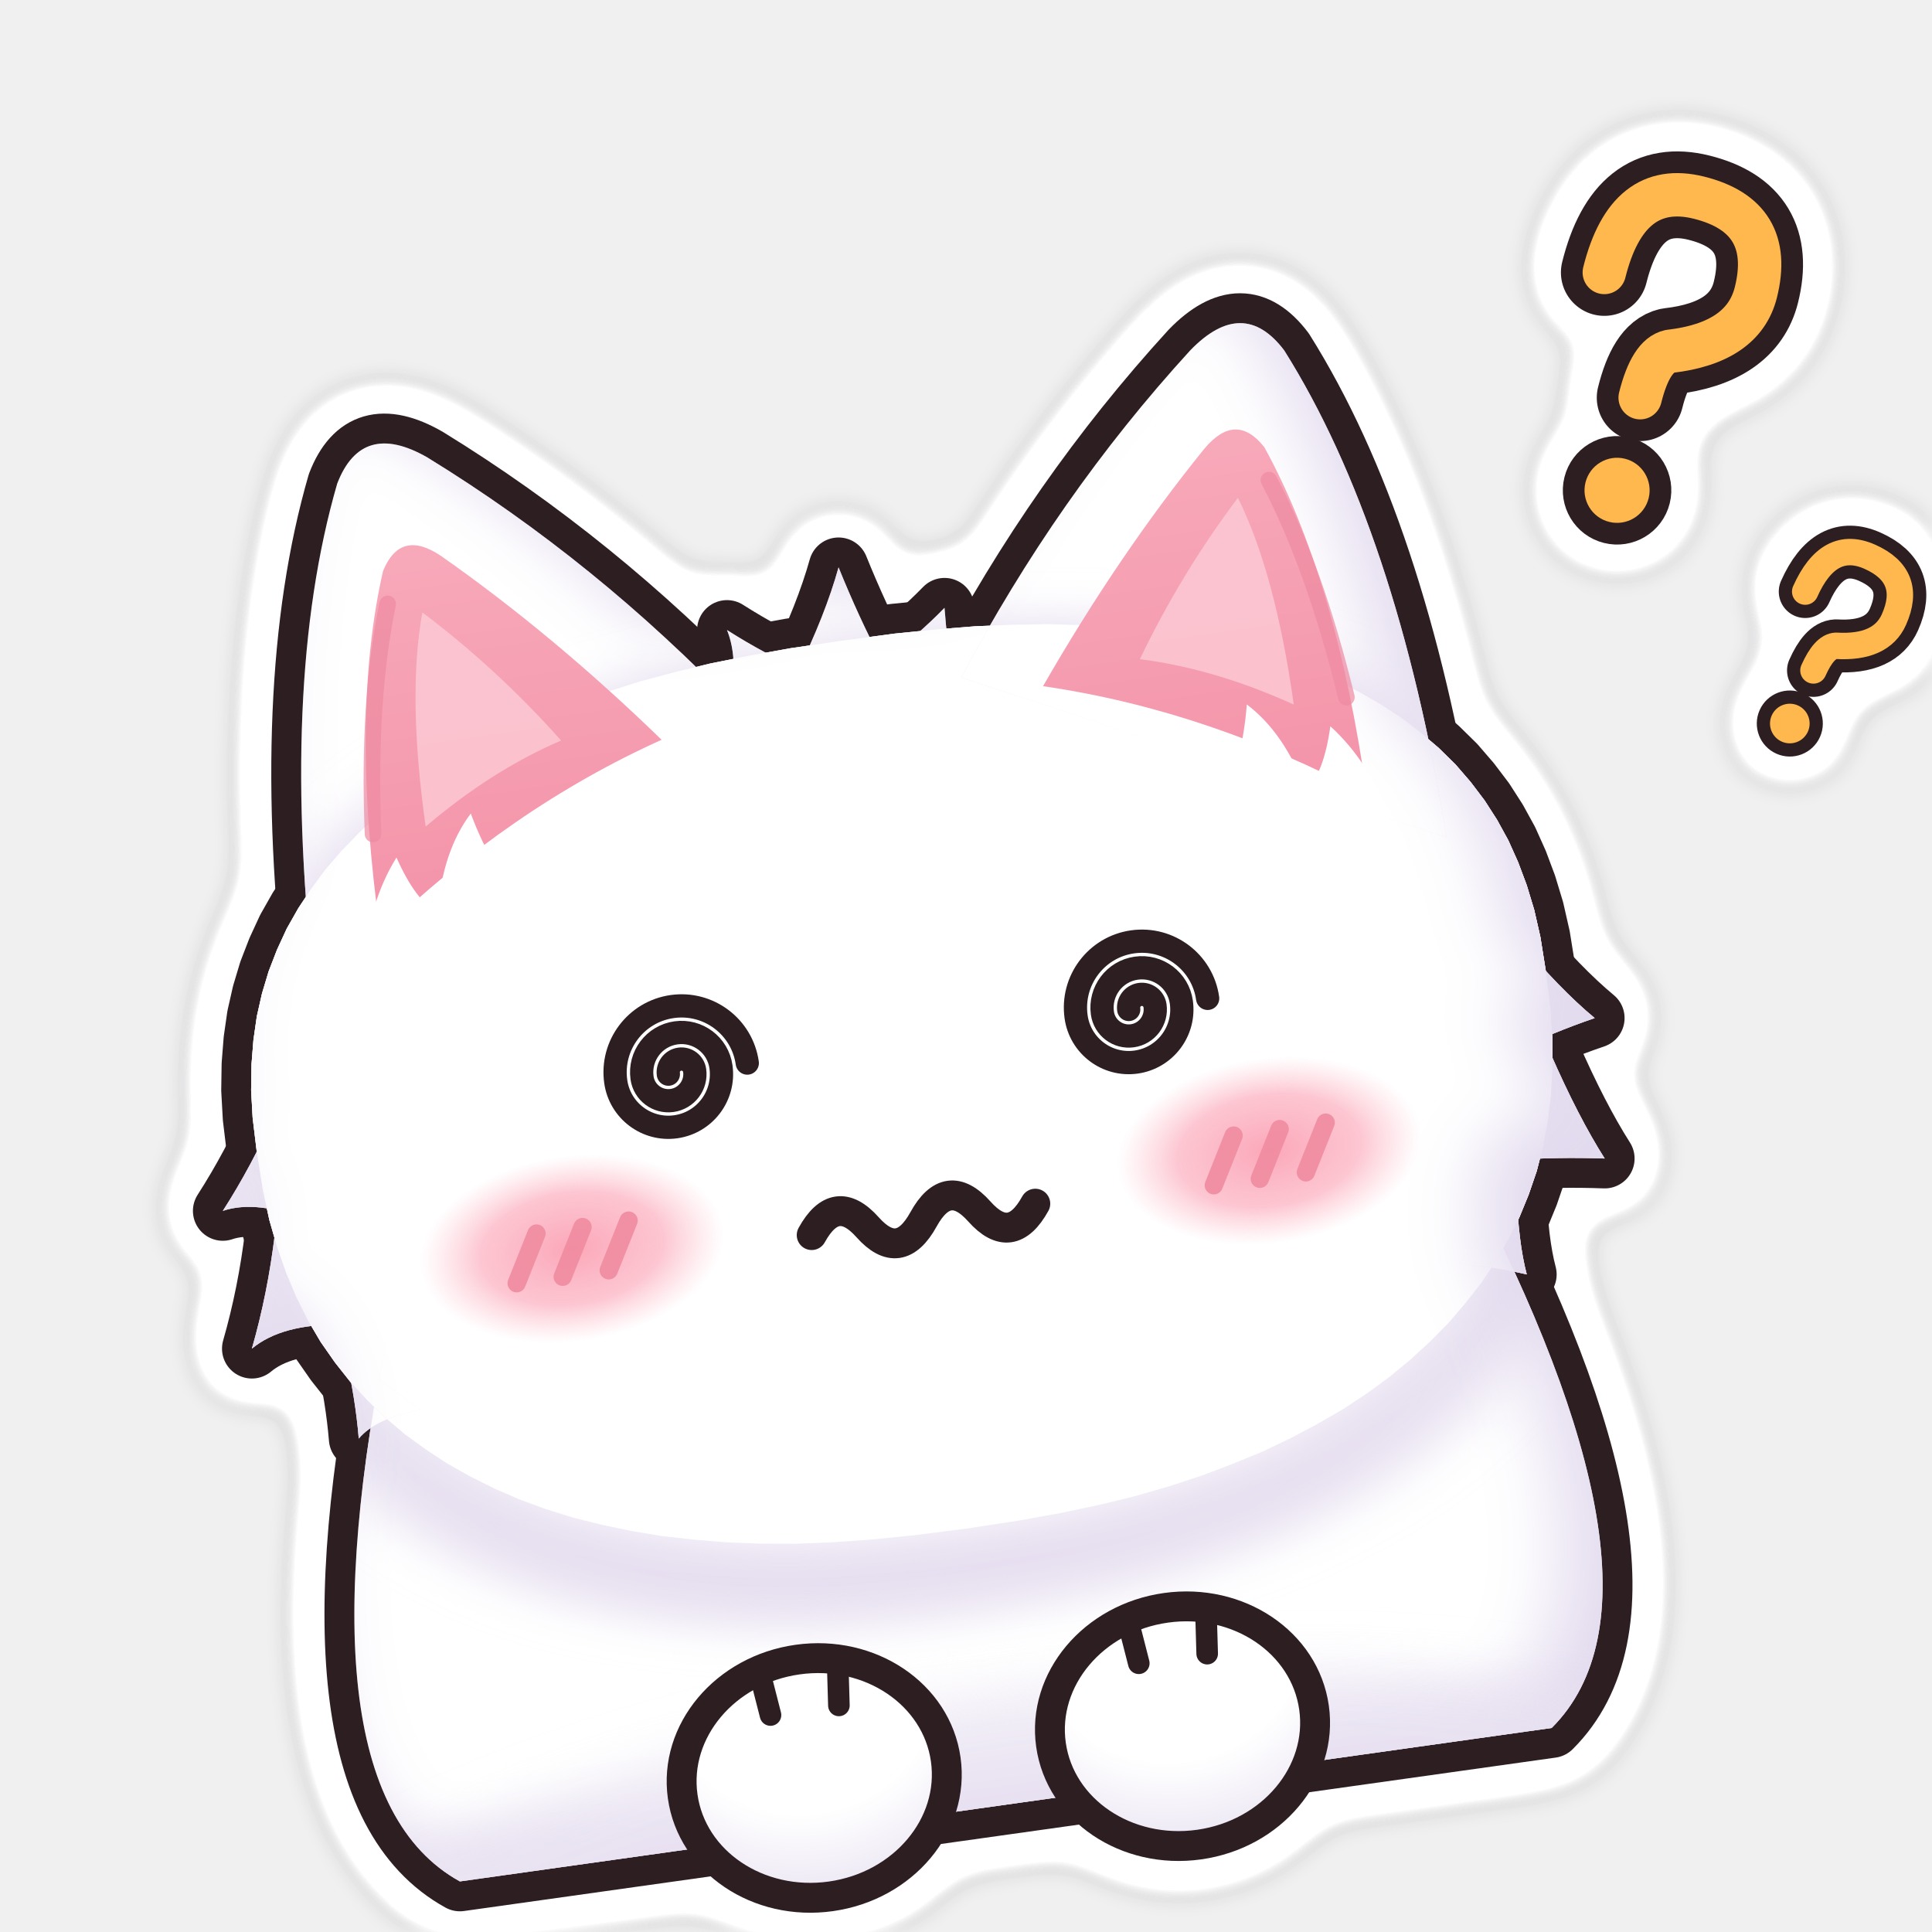
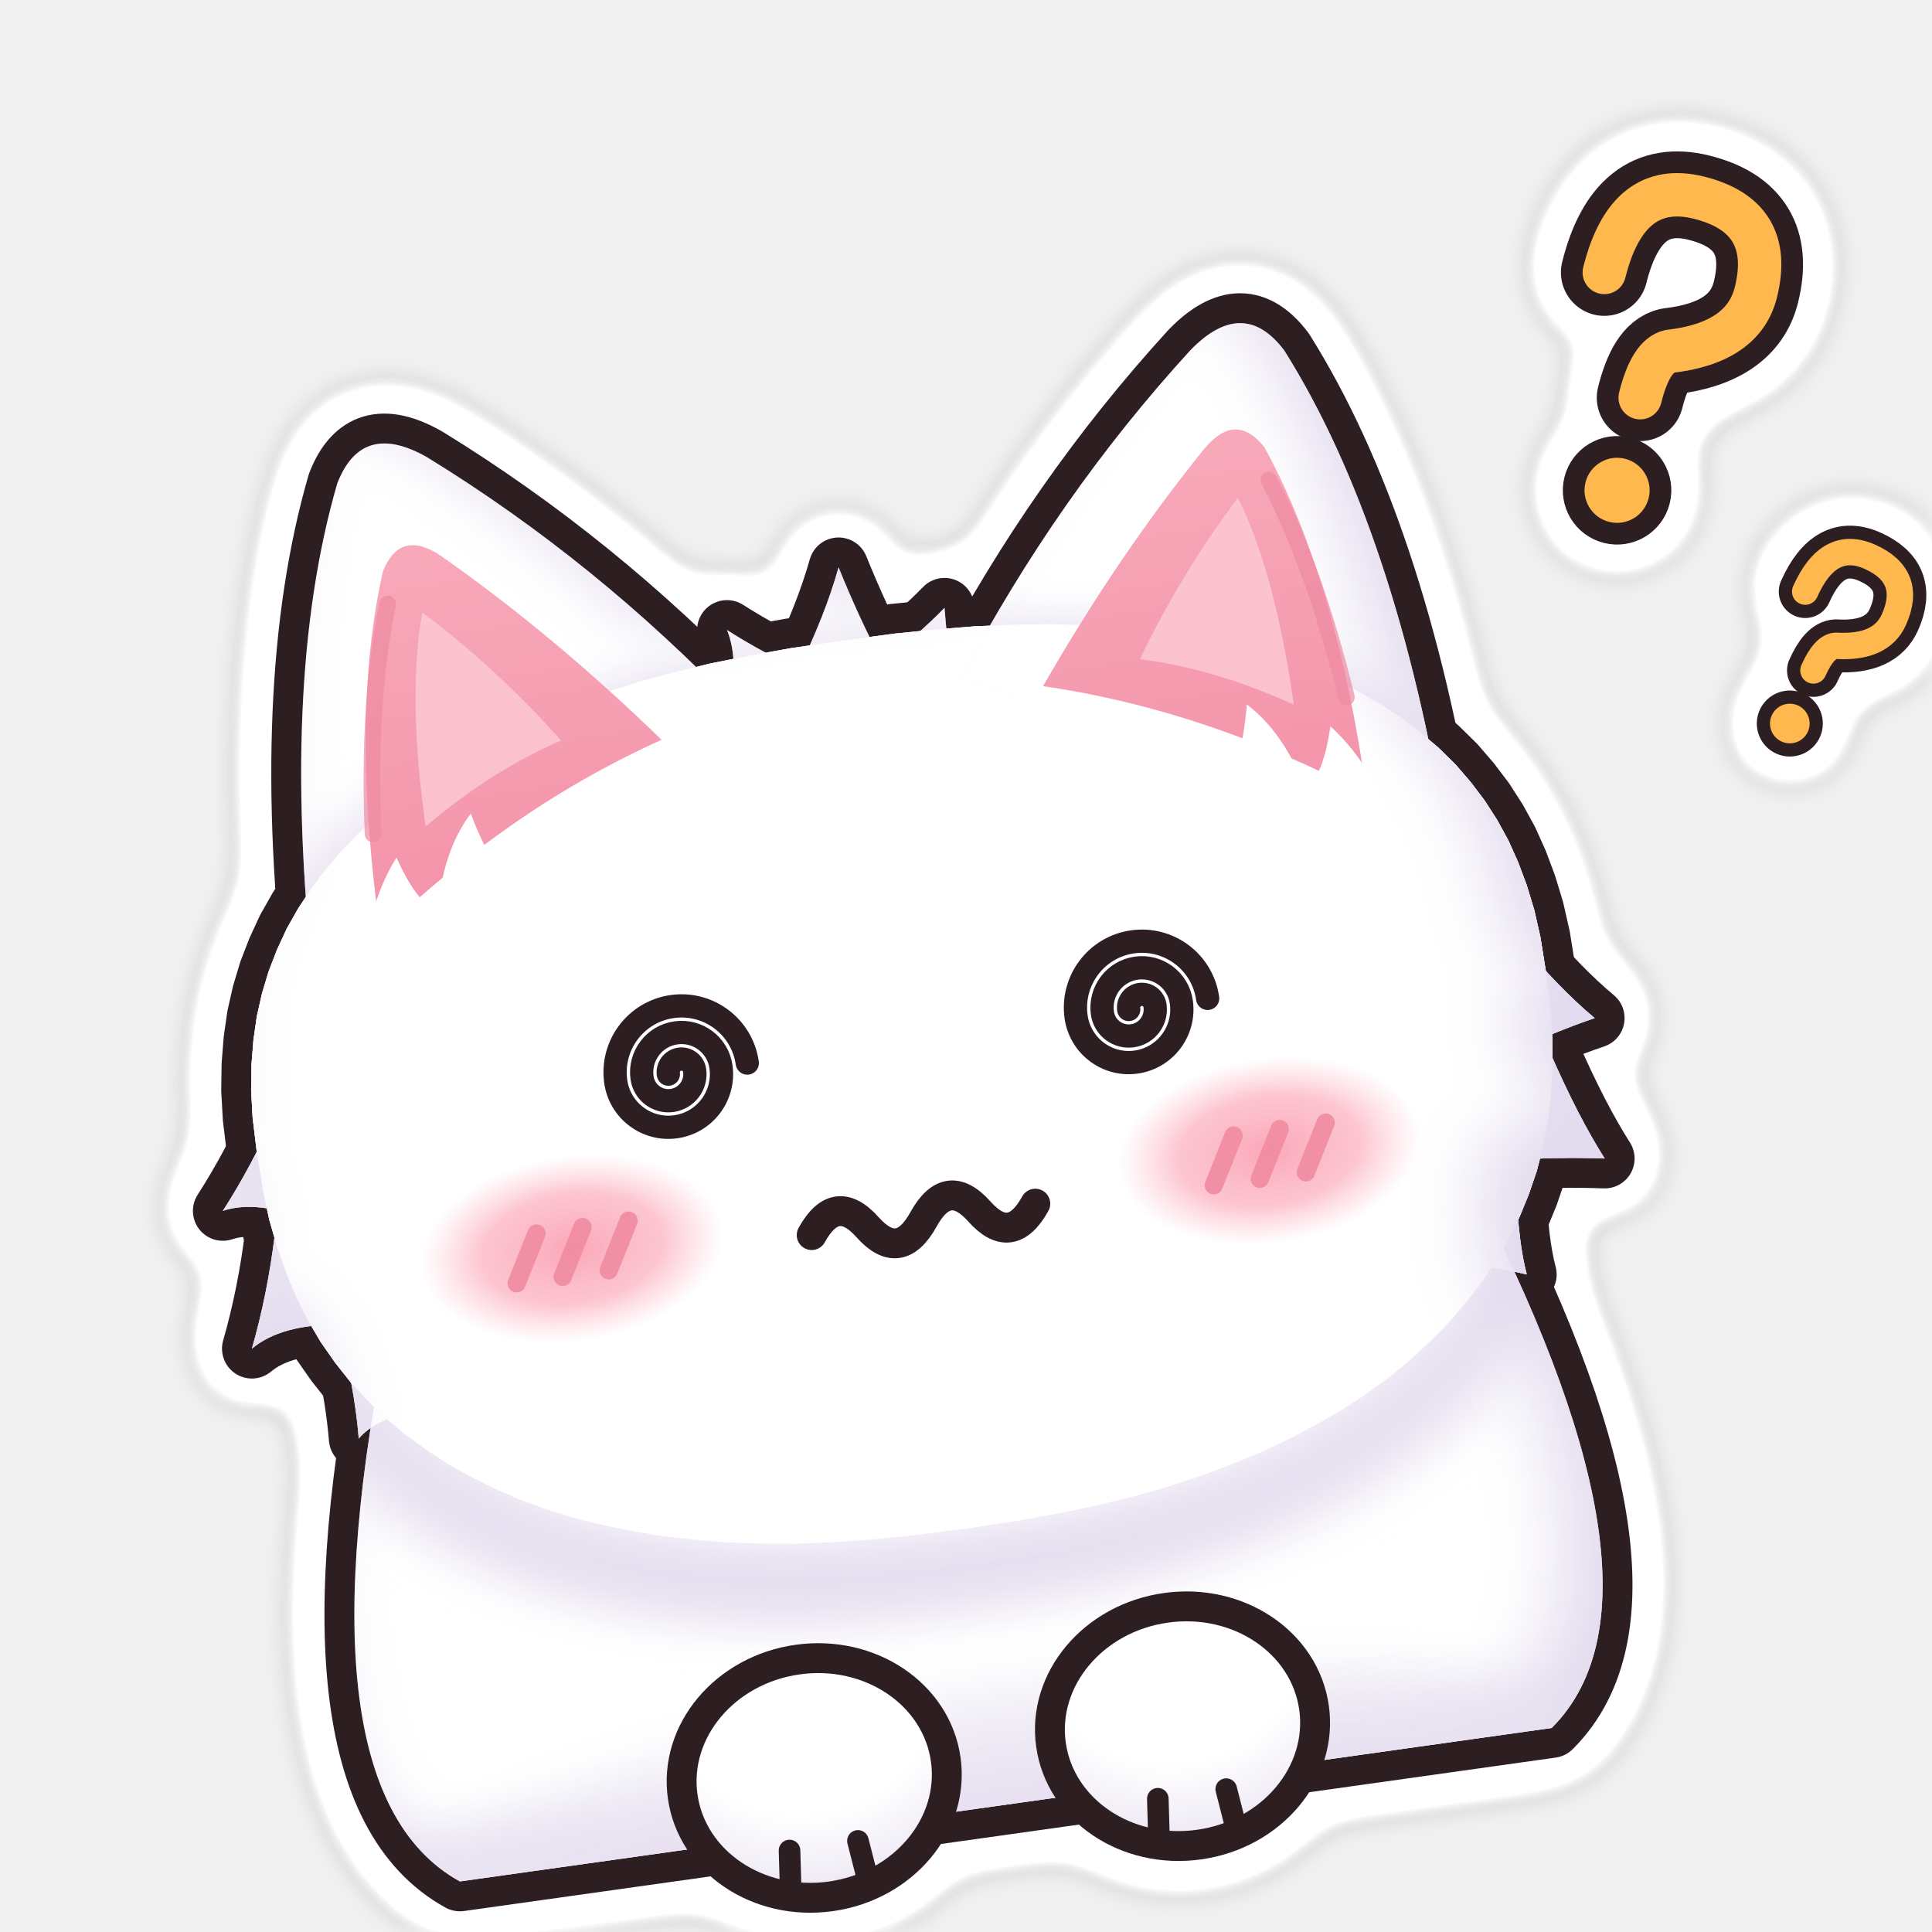
<svg xmlns="http://www.w3.org/2000/svg" viewBox="0 0 512 512" width="512" height="512">
  <defs>
    <linearGradient id="heartFill" x1="0" y1="0" x2="0" y2="1">
      <stop offset="0" stop-color="#ff9aae" />
      <stop offset="1" stop-color="#f4607d" />
    </linearGradient>
    <linearGradient id="lens" x1="0" y1="0" x2="1" y2="1">
      <stop offset="0" stop-color="#3b3350" />
      <stop offset="1" stop-color="#141019" />
    </linearGradient>
    <linearGradient id="flame" x1="0" y1="1" x2="0" y2="0">
      <stop offset="0" stop-color="#ff5a3d" />
      <stop offset="1" stop-color="#ffb43d" />
    </linearGradient>
    <linearGradient id="earFill" x1="0" y1="0" x2="0" y2="1">
      <stop offset="0" stop-color="#f7a9ba" />
      <stop offset="1" stop-color="#f493a9" />
    </linearGradient>
    <linearGradient id="mouthFill" x1="0" y1="0" x2="0" y2="1">
      <stop offset="0" stop-color="#9e2c46" />
      <stop offset="1" stop-color="#cc4a66" />
    </linearGradient>
    <linearGradient id="tongueFill" x1="0" y1="0" x2="0" y2="1">
      <stop offset="0" stop-color="#ff9db2" />
      <stop offset="1" stop-color="#f27994" />
    </linearGradient>
    <radialGradient id="blushFill">
      <stop offset="0" stop-color="#fba2b5" stop-opacity="0.95" />
      <stop offset="0.6" stop-color="#fcb3c2" stop-opacity="0.75" />
      <stop offset="1" stop-color="#fdc4cf" stop-opacity="0" />
    </radialGradient>
    <radialGradient id="blushStrong">
      <stop offset="0" stop-color="#f7839c" stop-opacity="0.95" />
      <stop offset="0.65" stop-color="#f996aa" stop-opacity="0.8" />
      <stop offset="1" stop-color="#fbb0bf" stop-opacity="0" />
    </radialGradient>
    <radialGradient id="pawShade" cx="0.5" cy="0.15" r="0.9">
      <stop offset="0.55" stop-color="#ffffff" />
      <stop offset="1" stop-color="#e9e3f2" />
    </radialGradient>
    <filter id="soft" x="-20%" y="-20%" width="140%" height="140%">
      <feGaussianBlur stdDeviation="9" />
    </filter>
    <filter id="rim" x="-10%" y="-10%" width="120%" height="120%">
      <feGaussianBlur stdDeviation="8" />
    </filter>
    <filter id="inner" filterUnits="userSpaceOnUse" x="-64" y="-64" width="640" height="640" color-interpolation-filters="sRGB">
      <feComponentTransfer in="SourceAlpha" result="outside">
        <feFuncA type="table" tableValues="1 0" />
      </feComponentTransfer>
      <feOffset in="outside" dx="-10" dy="-12" result="shifted" />
      <feGaussianBlur in="shifted" stdDeviation="10" result="soft" />
      <feComposite in="soft" in2="SourceAlpha" operator="in" result="edge" />
      <feFlood flood-color="#e2daee" />
      <feComposite in2="edge" operator="in" />
    </filter>
    <filter id="sticker" x="-15%" y="-15%" width="130%" height="130%" color-interpolation-filters="sRGB">
      <feGaussianBlur in="SourceAlpha" stdDeviation="7" result="blur" />
      <feComponentTransfer in="blur" result="mask">
        <feFuncA type="linear" slope="14" intercept="-0.6" />
      </feComponentTransfer>
      <feFlood flood-color="#ffffff" />
      <feComposite in2="mask" operator="in" result="border" />
      <feGaussianBlur in="mask" stdDeviation="2.5" result="shadowBlur" />
      <feFlood flood-color="#1d1428" flood-opacity="0.22" />
      <feComposite in2="shadowBlur" operator="in" result="shadow" />
      <feMerge>
        <feMergeNode in="shadow" />
        <feMergeNode in="border" />
        <feMergeNode in="SourceGraphic" />
      </feMerge>
    </filter>
  </defs>
  <g filter="url(#sticker)">
    <g transform="translate(244 288) scale(0.88) translate(-256 -266) rotate(-8 256 300)">
      <clipPath id="sil">
        <path d="M92 316 C62 400 58 460 90 484 L422 484 C454 460 450 400 420 316 Z" />
        <path d="M84 214 Q86 120 112 62 Q122 44 140 58 Q186 96 222 146 Z" />
        <path d="M428 214 Q426 120 400 62 Q390 44 372 58 Q326 96 290 146 Z" />
        <path d="M452 258L451.8 269.5L451.1 278.8L449.9 287.3L448.3 295.3L446.3 302.9L443.8 310.3L440.9 317.3L437.5 324L433.7 330.5L429.4 336.7L424.7 342.7L419.7 348.3L414.1 353.7L408.2 358.9L401.9 363.7L395.2 368.3L388.2 372.6L380.7 376.6L372.9 380.3L364.7 383.6L356.1 386.7L347.2 389.5L337.8 391.9L328.1 394.1L318 395.9L307.5 397.4L296.4 398.5L284.7 399.3L271.9 399.8L256 400L240.1 399.8L227.3 399.3L215.6 398.5L204.5 397.4L194 395.9L183.9 394.1L174.2 391.9L164.8 389.5L155.9 386.7L147.3 383.6L139.1 380.3L131.3 376.6L123.8 372.6L116.8 368.3L110.1 363.7L103.8 358.9L97.9 353.7L92.3 348.3L87.3 342.7L82.6 336.7L78.3 330.5L74.5 324L71.1 317.3L68.2 310.3L65.7 302.9L63.7 295.3L62.1 287.3L60.9 278.8L60.2 269.5L60 258L60.2 247.6L60.9 239.3L62.1 231.6L63.7 224.4L65.7 217.5L68.2 210.9L71.1 204.6L74.5 198.5L78.3 192.6L82.6 187L87.3 181.7L92.3 176.6L97.9 171.7L103.8 167.1L110.1 162.7L116.8 158.6L123.8 154.7L131.3 151.1L139.1 147.8L147.3 144.7L155.9 142L164.8 139.5L174.2 137.3L183.9 135.4L194 133.7L204.5 132.4L215.6 131.3L227.3 130.6L240.1 130.1L256 130L271.9 130.1L284.7 130.6L296.4 131.3L307.5 132.4L318 133.7L328.1 135.4L337.8 137.3L347.2 139.5L356.1 142L364.7 144.7L372.9 147.8L380.7 151.1L388.2 154.7L395.2 158.6L401.9 162.7L408.2 167.1L414.1 171.7L419.7 176.6L424.7 181.7L429.4 187L433.7 192.6L437.5 198.5L440.9 204.6L443.8 210.9L446.3 217.5L448.3 224.4L449.9 231.6L451.1 239.3L451.8 247.6Z" />
        <path d="M219.5 145.6 Q224.5 131.6 222.1 122 Q232.5 130.9 244.5 138.4 Z" />
        <path d="M241 138 Q252.1 121.5 258 108 Q261.9 123.6 267 138 Z" />
        <path d="M266.5 138.6 Q279.3 131.2 287.9 124.5 Q287.2 135.2 287.5 145.4 Z" />
        <path d="M73 280.7 Q58 272.1 47.4 274.1 Q57.9 261.9 67 247.3 Z" />
        <path d="M445 247.3 Q455.4 264 464.6 274.1 Q451.5 276.6 439 280.7 Z" />
        <path d="M78 313 Q60.3 310.2 50.3 316.4 Q57.3 300.7 62 283 Z" />
        <path d="M450 283 Q455.6 303 461.7 316.4 Q447.7 313.9 434 313 Z" />
        <path d="M98.1 341.7 Q84.4 342.3 78.4 347.7 Q79.1 335.5 77.9 322.3 Z" />
        <path d="M434.1 322.3 Q432.4 337.6 433.6 347.7 Q424 344 413.9 341.7 Z" />
        <path d="M88.6 418.3 Q77.1 411.3 70 412.7 Q75.3 402.2 79.4 389.7 Z" />
        <path d="M432.6 389.7 Q437.1 404.4 442 412.7 Q432.6 414.7 423.4 418.3 Z" />
      </clipPath>
      <g fill="#2d1e22" stroke="#2d1e22" stroke-width="18" stroke-linejoin="round">
        <path d="M92 316 C62 400 58 460 90 484 L422 484 C454 460 450 400 420 316 Z" />
        <path d="M84 214 Q86 120 112 62 Q122 44 140 58 Q186 96 222 146 Z" />
        <path d="M428 214 Q426 120 400 62 Q390 44 372 58 Q326 96 290 146 Z" />
        <path d="M452 258L451.8 269.5L451.1 278.8L449.9 287.3L448.3 295.3L446.3 302.9L443.8 310.3L440.9 317.3L437.5 324L433.7 330.5L429.4 336.7L424.7 342.7L419.7 348.3L414.1 353.7L408.2 358.9L401.9 363.7L395.2 368.3L388.2 372.6L380.7 376.6L372.9 380.3L364.7 383.6L356.1 386.7L347.2 389.5L337.8 391.9L328.1 394.1L318 395.9L307.5 397.4L296.4 398.5L284.7 399.3L271.9 399.8L256 400L240.1 399.8L227.3 399.3L215.6 398.5L204.5 397.4L194 395.9L183.9 394.1L174.2 391.9L164.8 389.5L155.9 386.7L147.3 383.6L139.1 380.3L131.3 376.6L123.8 372.6L116.8 368.3L110.1 363.7L103.8 358.9L97.9 353.7L92.3 348.3L87.3 342.7L82.6 336.7L78.3 330.5L74.5 324L71.1 317.3L68.2 310.3L65.7 302.9L63.7 295.3L62.1 287.3L60.9 278.8L60.2 269.5L60 258L60.2 247.6L60.9 239.3L62.1 231.6L63.7 224.4L65.7 217.5L68.2 210.9L71.1 204.6L74.5 198.5L78.3 192.6L82.6 187L87.3 181.7L92.3 176.6L97.9 171.7L103.8 167.1L110.1 162.7L116.8 158.6L123.8 154.7L131.3 151.1L139.1 147.8L147.3 144.7L155.9 142L164.8 139.5L174.2 137.3L183.9 135.4L194 133.7L204.5 132.4L215.6 131.3L227.3 130.6L240.1 130.1L256 130L271.9 130.1L284.7 130.6L296.4 131.3L307.5 132.4L318 133.7L328.1 135.4L337.8 137.3L347.2 139.5L356.1 142L364.7 144.7L372.9 147.8L380.7 151.1L388.2 154.7L395.2 158.6L401.9 162.7L408.2 167.1L414.1 171.7L419.7 176.6L424.7 181.7L429.4 187L433.7 192.6L437.5 198.5L440.9 204.6L443.8 210.9L446.3 217.5L448.3 224.4L449.9 231.6L451.1 239.3L451.8 247.6Z" />
        <path d="M219.5 145.6 Q224.5 131.6 222.1 122 Q232.5 130.9 244.5 138.4 Z" />
        <path d="M241 138 Q252.1 121.5 258 108 Q261.9 123.6 267 138 Z" />
        <path d="M266.5 138.6 Q279.3 131.2 287.9 124.5 Q287.2 135.2 287.5 145.4 Z" />
        <path d="M73 280.7 Q58 272.1 47.4 274.1 Q57.9 261.9 67 247.3 Z" />
        <path d="M445 247.3 Q455.4 264 464.6 274.1 Q451.5 276.6 439 280.7 Z" />
        <path d="M78 313 Q60.3 310.2 50.3 316.4 Q57.3 300.7 62 283 Z" />
        <path d="M450 283 Q455.6 303 461.7 316.4 Q447.7 313.9 434 313 Z" />
        <path d="M98.1 341.7 Q84.4 342.3 78.4 347.7 Q79.1 335.5 77.9 322.3 Z" />
        <path d="M434.1 322.3 Q432.4 337.6 433.6 347.7 Q424 344 413.9 341.7 Z" />
        <path d="M88.6 418.3 Q77.1 411.3 70 412.7 Q75.3 402.2 79.4 389.7 Z" />
        <path d="M432.6 389.7 Q437.1 404.4 442 412.7 Q432.6 414.7 423.4 418.3 Z" />
      </g>
      <g fill="#ffffff">
        <path d="M92 316 C62 400 58 460 90 484 L422 484 C454 460 450 400 420 316 Z" />
        <path d="M84 214 Q86 120 112 62 Q122 44 140 58 Q186 96 222 146 Z" />
        <path d="M428 214 Q426 120 400 62 Q390 44 372 58 Q326 96 290 146 Z" />
        <path d="M452 258L451.8 269.5L451.1 278.8L449.9 287.3L448.3 295.3L446.3 302.9L443.8 310.3L440.9 317.3L437.5 324L433.7 330.5L429.4 336.7L424.7 342.7L419.7 348.3L414.1 353.7L408.2 358.9L401.9 363.7L395.2 368.3L388.2 372.6L380.7 376.6L372.9 380.3L364.7 383.6L356.1 386.7L347.2 389.5L337.8 391.9L328.1 394.1L318 395.9L307.5 397.4L296.4 398.5L284.7 399.3L271.9 399.8L256 400L240.1 399.8L227.3 399.3L215.6 398.5L204.5 397.4L194 395.9L183.9 394.1L174.2 391.9L164.8 389.5L155.9 386.7L147.3 383.6L139.1 380.3L131.3 376.6L123.8 372.6L116.8 368.3L110.1 363.7L103.8 358.9L97.9 353.7L92.3 348.3L87.3 342.7L82.6 336.7L78.3 330.5L74.5 324L71.1 317.3L68.2 310.3L65.7 302.9L63.7 295.3L62.1 287.3L60.9 278.8L60.2 269.5L60 258L60.2 247.6L60.9 239.3L62.1 231.6L63.7 224.4L65.7 217.5L68.2 210.9L71.1 204.6L74.5 198.5L78.3 192.6L82.6 187L87.3 181.7L92.3 176.6L97.9 171.7L103.8 167.1L110.1 162.7L116.8 158.6L123.8 154.7L131.3 151.1L139.1 147.8L147.3 144.7L155.9 142L164.8 139.5L174.2 137.3L183.9 135.4L194 133.7L204.5 132.4L215.6 131.3L227.3 130.6L240.1 130.1L256 130L271.9 130.1L284.7 130.6L296.4 131.3L307.5 132.4L318 133.7L328.1 135.4L337.8 137.3L347.2 139.5L356.1 142L364.7 144.7L372.9 147.8L380.7 151.1L388.2 154.7L395.2 158.6L401.9 162.7L408.2 167.1L414.1 171.7L419.7 176.6L424.7 181.7L429.4 187L433.7 192.6L437.5 198.5L440.9 204.6L443.8 210.9L446.3 217.5L448.3 224.4L449.9 231.6L451.1 239.3L451.8 247.6Z" />
        <path d="M219.5 145.6 Q224.5 131.6 222.1 122 Q232.5 130.9 244.5 138.4 Z" />
        <path d="M241 138 Q252.1 121.5 258 108 Q261.9 123.6 267 138 Z" />
        <path d="M266.5 138.6 Q279.3 131.2 287.9 124.5 Q287.2 135.2 287.5 145.4 Z" />
        <path d="M73 280.7 Q58 272.1 47.4 274.1 Q57.9 261.9 67 247.3 Z" />
        <path d="M445 247.3 Q455.4 264 464.6 274.1 Q451.5 276.6 439 280.7 Z" />
        <path d="M78 313 Q60.3 310.2 50.3 316.4 Q57.3 300.7 62 283 Z" />
        <path d="M450 283 Q455.6 303 461.7 316.4 Q447.7 313.9 434 313 Z" />
        <path d="M98.1 341.7 Q84.4 342.3 78.4 347.7 Q79.1 335.5 77.9 322.3 Z" />
        <path d="M434.1 322.3 Q432.4 337.6 433.6 347.7 Q424 344 413.9 341.7 Z" />
        <path d="M88.6 418.3 Q77.1 411.3 70 412.7 Q75.3 402.2 79.4 389.7 Z" />
        <path d="M432.6 389.7 Q437.1 404.4 442 412.7 Q432.6 414.7 423.4 418.3 Z" />
      </g>
      <g clip-path="url(#sil)">
        <path d="M452 258L451.8 269.5L451.1 278.8L449.9 287.3L448.3 295.3L446.3 302.9L443.8 310.3L440.9 317.3L437.5 324L433.7 330.5L429.4 336.7L424.7 342.7L419.7 348.3L414.1 353.7L408.2 358.9L401.9 363.7L395.2 368.3L388.2 372.6L380.7 376.6L372.9 380.3L364.7 383.6L356.1 386.7L347.2 389.5L337.8 391.9L328.1 394.1L318 395.9L307.5 397.4L296.4 398.5L284.7 399.3L271.9 399.8L256 400L240.1 399.8L227.3 399.3L215.6 398.5L204.5 397.4L194 395.9L183.9 394.1L174.2 391.9L164.8 389.5L155.9 386.7L147.3 383.6L139.1 380.3L131.3 376.6L123.8 372.6L116.8 368.3L110.1 363.7L103.8 358.9L97.9 353.7L92.3 348.3L87.3 342.7L82.6 336.7L78.3 330.5L74.5 324L71.1 317.3L68.2 310.3L65.7 302.9L63.7 295.3L62.1 287.3L60.9 278.8L60.2 269.5L60 258L60.2 247.6L60.9 239.3L62.1 231.6L63.7 224.4L65.7 217.5L68.2 210.9L71.1 204.6L74.5 198.5L78.3 192.6L82.6 187L87.3 181.7L92.3 176.6L97.9 171.7L103.8 167.1L110.1 162.7L116.8 158.6L123.8 154.7L131.3 151.1L139.1 147.8L147.3 144.7L155.9 142L164.8 139.5L174.2 137.3L183.9 135.4L194 133.7L204.5 132.4L215.6 131.3L227.3 130.6L240.1 130.1L256 130L271.9 130.1L284.7 130.6L296.4 131.3L307.5 132.4L318 133.7L328.1 135.4L337.8 137.3L347.2 139.5L356.1 142L364.7 144.7L372.9 147.8L380.7 151.1L388.2 154.7L395.2 158.6L401.9 162.7L408.2 167.1L414.1 171.7L419.7 176.6L424.7 181.7L429.4 187L433.7 192.6L437.5 198.5L440.9 204.6L443.8 210.9L446.3 217.5L448.3 224.4L449.9 231.6L451.1 239.3L451.8 247.6Z" fill="none" stroke="#e6dff0" stroke-width="26" filter="url(#rim)" transform="translate(0 12)" />
        <path d="M452 258L451.8 269.5L451.1 278.8L449.9 287.3L448.3 295.3L446.3 302.9L443.8 310.3L440.9 317.3L437.5 324L433.7 330.5L429.4 336.7L424.7 342.7L419.7 348.3L414.1 353.7L408.2 358.9L401.9 363.7L395.2 368.3L388.2 372.6L380.7 376.6L372.9 380.3L364.7 383.6L356.1 386.7L347.2 389.5L337.8 391.9L328.1 394.1L318 395.9L307.5 397.4L296.4 398.5L284.7 399.3L271.9 399.8L256 400L240.1 399.8L227.3 399.3L215.6 398.5L204.5 397.4L194 395.9L183.9 394.1L174.2 391.9L164.8 389.5L155.9 386.7L147.3 383.6L139.1 380.3L131.3 376.6L123.8 372.6L116.8 368.3L110.1 363.7L103.8 358.9L97.9 353.7L92.3 348.3L87.3 342.7L82.6 336.7L78.3 330.5L74.5 324L71.1 317.3L68.2 310.3L65.7 302.9L63.7 295.3L62.1 287.3L60.9 278.8L60.2 269.5L60 258L60.2 247.6L60.9 239.3L62.1 231.6L63.7 224.4L65.7 217.5L68.2 210.9L71.1 204.6L74.5 198.5L78.3 192.6L82.6 187L87.3 181.7L92.3 176.6L97.9 171.7L103.8 167.1L110.1 162.7L116.8 158.6L123.8 154.7L131.3 151.1L139.1 147.8L147.3 144.7L155.9 142L164.8 139.5L174.2 137.3L183.9 135.4L194 133.7L204.5 132.4L215.6 131.3L227.3 130.6L240.1 130.1L256 130L271.9 130.1L284.7 130.6L296.4 131.3L307.5 132.4L318 133.7L328.1 135.4L337.8 137.3L347.2 139.5L356.1 142L364.7 144.7L372.9 147.8L380.7 151.1L388.2 154.7L395.2 158.6L401.9 162.7L408.2 167.1L414.1 171.7L419.7 176.6L424.7 181.7L429.4 187L433.7 192.6L437.5 198.5L440.9 204.6L443.8 210.9L446.3 217.5L448.3 224.4L449.9 231.6L451.1 239.3L451.8 247.6Z" fill="#ffffff" />
      </g>
      <g filter="url(#inner)" fill="#ffffff">
        <path d="M92 316 C62 400 58 460 90 484 L422 484 C454 460 450 400 420 316 Z" />
        <path d="M84 214 Q86 120 112 62 Q122 44 140 58 Q186 96 222 146 Z" />
        <path d="M428 214 Q426 120 400 62 Q390 44 372 58 Q326 96 290 146 Z" />
        <path d="M452 258L451.8 269.5L451.1 278.8L449.9 287.3L448.3 295.3L446.3 302.9L443.8 310.3L440.9 317.3L437.5 324L433.7 330.5L429.4 336.7L424.7 342.7L419.7 348.3L414.1 353.7L408.2 358.9L401.9 363.7L395.2 368.3L388.2 372.6L380.7 376.6L372.9 380.3L364.7 383.6L356.1 386.7L347.2 389.5L337.8 391.9L328.1 394.1L318 395.9L307.5 397.4L296.4 398.5L284.7 399.3L271.9 399.8L256 400L240.1 399.8L227.3 399.3L215.6 398.5L204.5 397.4L194 395.9L183.9 394.1L174.2 391.9L164.8 389.5L155.9 386.7L147.3 383.6L139.1 380.3L131.3 376.6L123.8 372.6L116.8 368.3L110.1 363.7L103.8 358.9L97.9 353.7L92.3 348.3L87.3 342.7L82.6 336.7L78.3 330.5L74.5 324L71.1 317.3L68.2 310.3L65.7 302.9L63.7 295.3L62.1 287.3L60.9 278.8L60.2 269.5L60 258L60.2 247.6L60.9 239.3L62.1 231.6L63.7 224.4L65.7 217.5L68.2 210.9L71.1 204.6L74.5 198.5L78.3 192.6L82.6 187L87.3 181.7L92.3 176.6L97.9 171.7L103.8 167.1L110.1 162.7L116.8 158.6L123.8 154.7L131.3 151.1L139.1 147.8L147.3 144.7L155.9 142L164.8 139.5L174.2 137.3L183.9 135.4L194 133.7L204.5 132.4L215.6 131.3L227.3 130.6L240.1 130.1L256 130L271.9 130.1L284.7 130.6L296.4 131.3L307.5 132.4L318 133.7L328.1 135.4L337.8 137.3L347.2 139.5L356.1 142L364.7 144.7L372.9 147.8L380.7 151.1L388.2 154.7L395.2 158.6L401.9 162.7L408.2 167.1L414.1 171.7L419.7 176.6L424.7 181.7L429.4 187L433.7 192.6L437.5 198.5L440.9 204.6L443.8 210.9L446.3 217.5L448.3 224.4L449.9 231.6L451.1 239.3L451.8 247.6Z" />
        <path d="M219.5 145.6 Q224.5 131.6 222.1 122 Q232.5 130.9 244.5 138.4 Z" />
        <path d="M241 138 Q252.1 121.5 258 108 Q261.9 123.6 267 138 Z" />
        <path d="M266.5 138.6 Q279.3 131.2 287.9 124.5 Q287.2 135.2 287.5 145.4 Z" />
        <path d="M73 280.7 Q58 272.1 47.4 274.1 Q57.9 261.9 67 247.3 Z" />
        <path d="M445 247.3 Q455.4 264 464.6 274.1 Q451.5 276.6 439 280.7 Z" />
        <path d="M78 313 Q60.3 310.2 50.3 316.4 Q57.3 300.7 62 283 Z" />
        <path d="M450 283 Q455.6 303 461.7 316.4 Q447.7 313.9 434 313 Z" />
        <path d="M98.1 341.7 Q84.4 342.3 78.4 347.7 Q79.1 335.5 77.9 322.3 Z" />
        <path d="M434.1 322.3 Q432.4 337.6 433.6 347.7 Q424 344 413.9 341.7 Z" />
        <path d="M88.6 418.3 Q77.1 411.3 70 412.7 Q75.3 402.2 79.4 389.7 Z" />
        <path d="M432.6 389.7 Q437.1 404.4 442 412.7 Q432.6 414.7 423.4 418.3 Z" />
      </g>
      <g clip-path="url(#sil)">
        <ellipse cx="256" cy="530" rx="240" ry="80" fill="#e9e3f2" filter="url(#soft)" opacity="0.7" />
      </g>
      <g>
        <path d="M106 198 Q106 132 122 90 Q129 78 140 88 Q170 116 198 152 Q150 166 106 198Z" fill="url(#earFill)" />
        <path d="M124 168 Q124 128 132 104 Q152 124 168 148 Q146 154 124 168Z" fill="#fcc9d3" opacity="0.85" />
        <path d="M108 168 Q112 128 122 100" fill="none" stroke="#ee8aa1" stroke-width="5" stroke-linecap="round" opacity="0.7" />
        <path d="M100 206 Q104 188 114 176 Q118 190 124 194 Q128 176 138 166 Q142 184 150 194 Q158 186 170 182 Q166 198 162 208Z" fill="#ffffff" />
      </g>
      <g transform="translate(512 0) scale(-1 1)">
        <path d="M106 198 Q106 132 122 90 Q129 78 140 88 Q170 116 198 152 Q150 166 106 198Z" fill="url(#earFill)" />
        <path d="M124 168 Q124 128 132 104 Q152 124 168 148 Q146 154 124 168Z" fill="#fcc9d3" opacity="0.85" />
        <path d="M108 168 Q112 128 122 100" fill="none" stroke="#ee8aa1" stroke-width="5" stroke-linecap="round" opacity="0.7" />
        <path d="M100 206 Q104 188 114 176 Q118 190 124 194 Q128 176 138 166 Q142 184 150 194 Q158 186 170 182 Q166 198 162 208Z" fill="#ffffff" />
      </g>
      <ellipse cx="150" cy="300" rx="46" ry="28" fill="url(#blushFill)" />
      <path d="M132 308 l8 -14 M146 308 l8 -14 M160 308 l8 -14" stroke="#f08ba0" stroke-width="5.5" stroke-linecap="round" opacity="0.9" />
      <ellipse cx="362" cy="300" rx="46" ry="28" fill="url(#blushFill)" />
      <path d="M344 308 l8 -14 M358 308 l8 -14 M372 308 l8 -14" stroke="#f08ba0" stroke-width="5.5" stroke-linecap="round" opacity="0.9" />
      <path d="M186 252 m0 0 a4 4 0 0 1 8 0 a8 8 0 0 1 -16 0 a12 12 0 0 1 24 0 a16 16 0 0 1 -32 0 a20 20 0 0 1 40 0" fill="none" stroke="#2d1e22" stroke-width="7" stroke-linecap="round" stroke-linejoin="round" />
      <path d="M326 252 m0 0 a4 4 0 0 1 8 0 a8 8 0 0 1 -16 0 a12 12 0 0 1 24 0 a16 16 0 0 1 -32 0 a20 20 0 0 1 40 0" fill="none" stroke="#2d1e22" stroke-width="7" stroke-linecap="round" stroke-linejoin="round" />
      <path d="M222 306 q9 -12 17 0 t17 0 t17 0 t17 0" fill="none" stroke="#2d1e22" stroke-width="9" stroke-linecap="round" stroke-linejoin="round" />
      <g transform="translate(200 468)">
        <ellipse cx="0" cy="0" rx="40" ry="36" fill="url(#pawShade)" stroke="#2d1e22" stroke-width="9" />
-         <path d="M-12 -35 l1.6 14.4 M12 -35 l-1.6 14.4" fill="none" stroke="#2d1e22" stroke-width="6.5" stroke-linecap="round" stroke-linejoin="round" />
+         <g transform="scale(1 -1)">
+           <path d="M-12 -35 l1.6 14.4 M12 -35 l-1.6 14.4" fill="none" stroke="#2d1e22" stroke-width="6.5" stroke-linecap="round" stroke-linejoin="round" />
+         </g>
      </g>
      <g transform="translate(312 468)">
        <ellipse cx="0" cy="0" rx="40" ry="36" fill="url(#pawShade)" stroke="#2d1e22" stroke-width="9" />
-         <path d="M-12 -35 l1.6 14.4 M12 -35 l-1.6 14.4" fill="none" stroke="#2d1e22" stroke-width="6.5" stroke-linecap="round" stroke-linejoin="round" />
+         <g transform="scale(1 -1)">
+           <path d="M-12 -35 l1.6 14.4 M12 -35 l-1.6 14.4" fill="none" stroke="#2d1e22" stroke-width="6.5" stroke-linecap="round" stroke-linejoin="round" />
+         </g>
      </g>
    </g>
    <g transform="translate(438 92) rotate(14) scale(1.15)">
      <path d="M-15 -14 Q-15 -36 2 -36 Q20 -36 20 -18 Q20 -6 4 0 Q0 2 0 12" fill="none" stroke="#2d1e22" stroke-width="20" stroke-linecap="round" stroke-linejoin="round" />
      <path d="M-15 -14 Q-15 -36 2 -36 Q20 -36 20 -18 Q20 -6 4 0 Q0 2 0 12" fill="none" stroke="#ffb84d" stroke-width="10" stroke-linecap="round" stroke-linejoin="round" />
      <circle cx="0" cy="34" r="10" fill="#ffb84d" stroke="#2d1e22" stroke-width="5" />
    </g>
    <g transform="translate(484 170) rotate(24) scale(0.7)">
      <path d="M-15 -14 Q-15 -36 2 -36 Q20 -36 20 -18 Q20 -6 4 0 Q0 2 0 12" fill="none" stroke="#2d1e22" stroke-width="20" stroke-linecap="round" stroke-linejoin="round" />
      <path d="M-15 -14 Q-15 -36 2 -36 Q20 -36 20 -18 Q20 -6 4 0 Q0 2 0 12" fill="none" stroke="#ffb84d" stroke-width="10" stroke-linecap="round" stroke-linejoin="round" />
      <circle cx="0" cy="34" r="10" fill="#ffb84d" stroke="#2d1e22" stroke-width="5" />
    </g>
  </g>
</svg>
